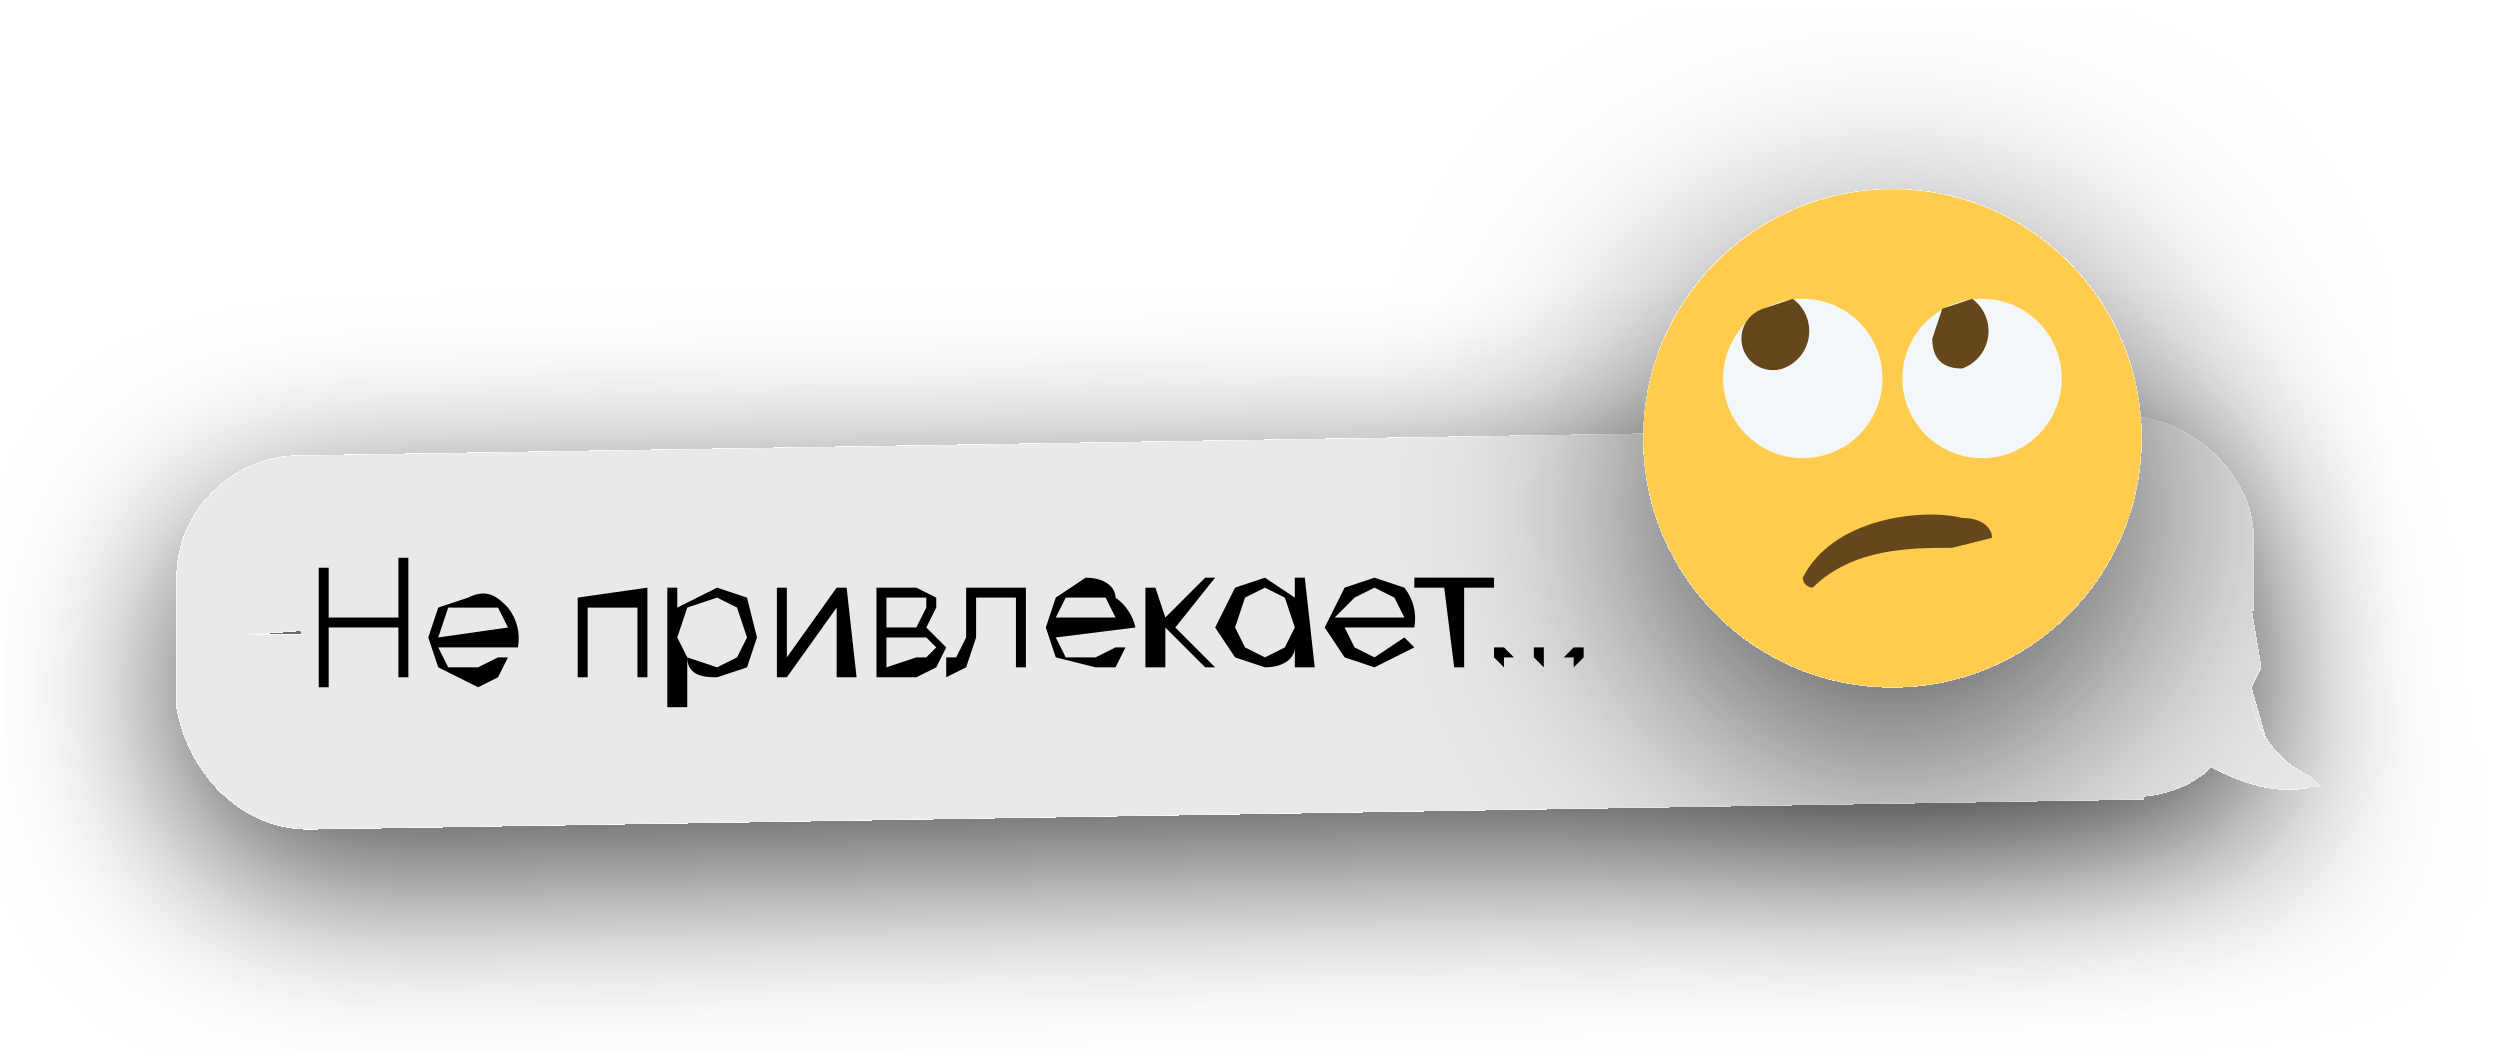
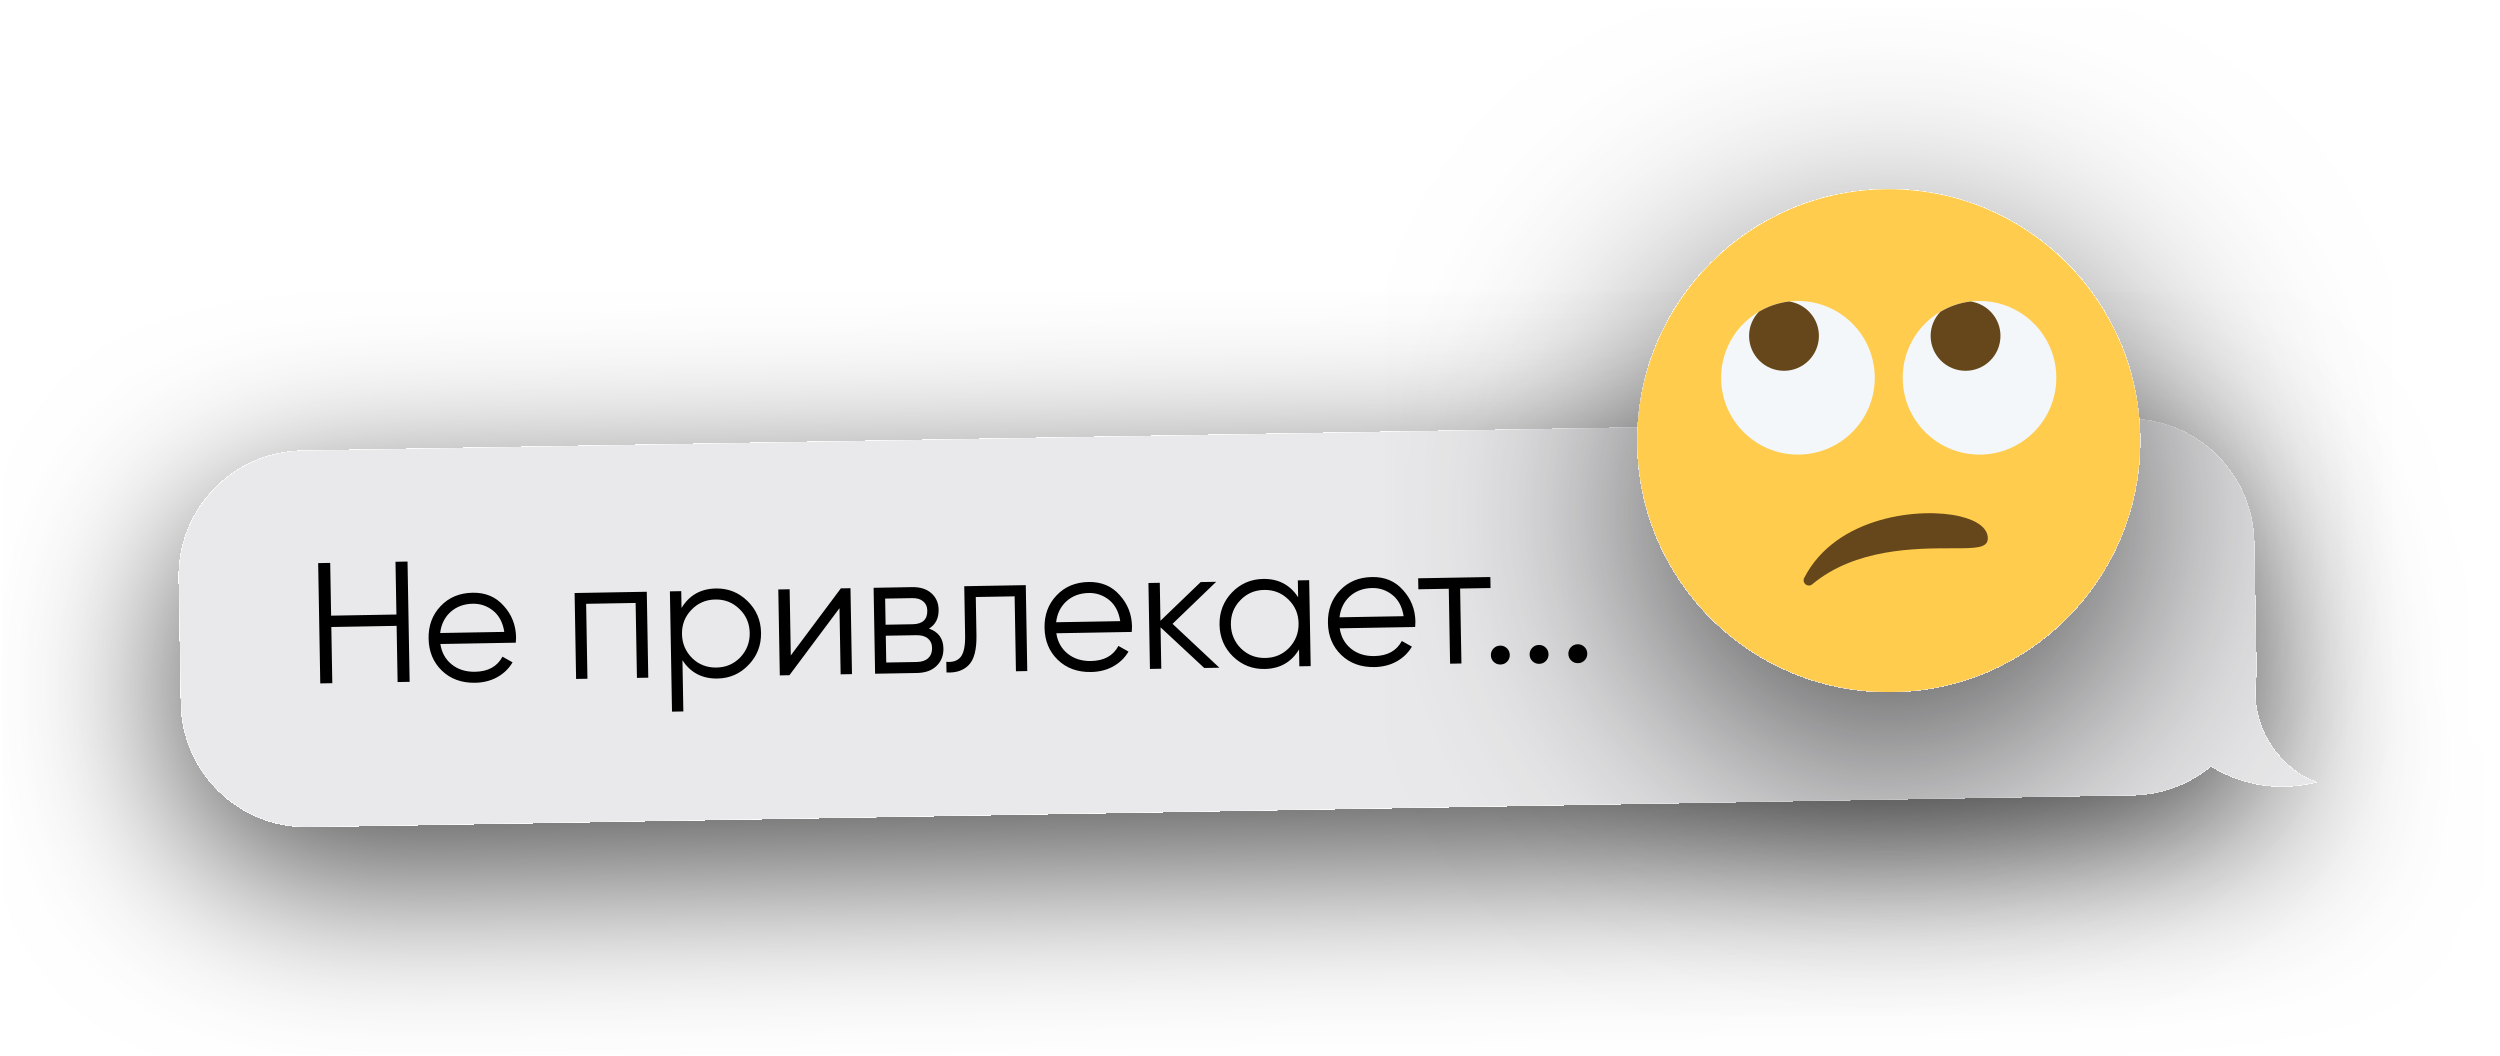
- <svg xmlns="http://www.w3.org/2000/svg" width="251" height="106" fill="none">
-   <g filter="url(#a)">
-     <path fill="#E9E9EB" stroke="#E9E9EB" stroke-width=".5" d="M18 58c0-7 6-12 12-12l1 17-13 1v-6Zm0 6h13v1H18zm0 7c1 6 6 12 13 12V65H18v6Z" />
-     <path fill="#E9E9EB" d="m30 46 184-3 1 37-184 3z" />
-     <path fill="#000" d="M40 62v-6h1v12h-1v-5h-7v6h-1V57h1v5h7Zm7-2c2-1 3 0 4 1a5 5 0 0 1 1 4h-8l1 2h3l2-1h1l-1 2-2 1-4-2-1-3 1-3 3-1Zm0 1h-2l-1 3 7-1-1-2h-3Zm11-1 7-1v9h-1v-7h-5v7h-1v-8Zm14-1 3 1 1 4-1 3-3 1c-1 0-3 0-3-2v5h-2V59h1v2l4-2Zm-3 7 3 1 2-1 1-2-1-3-2-1-3 1-1 3 1 2Zm10 0 5-7h1l1 9h-2v-7l-5 7h-1v-9h1v7Zm14-3 2 2-1 2-2 1h-4v-9h4l2 1v1l-1 2Zm-1-3h-3v3h3l1-2v-1h-1Zm-3 7 3-1h1l1-1-1-1h-4v3Zm8-8h6v8h-1v-7h-4v4l-1 3-2 1v-2h1l1-2v-5Zm12-1c2 0 3 1 3 2a5 5 0 0 1 2 3l-8 1 1 2h3l2-1h1l-1 2h-2l-4-1-1-3 1-3 3-2Zm0 2h-2l-1 2h6l-1-2h-2Zm9 3 4 4h-1l-4-4v4h-2v-8h1l1 3 4-4h1l-4 5Zm12-3v-2h1l1 9h-2v-2c0 1-1 2-3 2l-3-1-2-3 2-4 3-1 3 2Zm-5 5 2 1 2-1 1-2-1-3-2-1-2 1-1 3 1 2Zm13-7 3 1a5 5 0 0 1 1 4h-7l1 2 2 1 3-2 1 1-2 1-2 1-3-1-2-3 2-4 3-1Zm0 1-2 1-2 2h7l-1-2-2-1Zm4-1h8v1h-3v8h-1l-1-8h-3v-1Zm10 8h-1v1l-1-1v-1h1l1 1Zm3 0v1l-1-1v-1h1v1Zm4 0-1 1v-1h-1l1-1h1v1Z" />
-     <path stroke="#E9E9EB" stroke-width=".5" d="m30 46 184-3 1 37-184 3z" />
-     <path fill="#E9E9EB" stroke="#E9E9EB" stroke-width=".5" d="M226 54c0-6-6-12-13-12l1 18h12v-6Zm0 6h-12v1h12z" />
-     <path fill="#E9E9EB" fill-rule="evenodd" d="M226 69v-8l-12 1v18c3 0 6-2 8-3 2 1 6 2 10 1-1 0-6-3-6-9Z" clip-rule="evenodd" />
-     <path fill="#E9E9EB" d="M226 69v1-1Zm0-8Zm-12 1v-1 1Zm0 18Zm8-3v-1 1Zm10 1 1 1h-1v-1Zm-6-9v-1 1Zm1-2-1 2v-2h1Zm-1-6 1 6h-1v-6Zm-12 0h12v1h-12v-1Zm0 19V62v18Zm8-3c-2 2-5 3-8 3v-1c3 0 6-1 8-3v1Zm10 2c-4 1-8-1-10-2v-1c2 2 6 3 10 2v1Zm-6-10a10 10 0 0 0 6 9v1l-4-3-2-7Zm0 0v1-1Z" />
+ <svg xmlns="http://www.w3.org/2000/svg" width="251" height="106" viewBox="0 0 251 106" fill="none">
+   <g filter="url(#filter0_d_547_2300)">
+     <path d="M18.216 58.096C18.097 51.264 23.539 45.629 30.371 45.509V45.509L30.683 63.414L18.312 63.63L18.216 58.096Z" fill="#E9E9EB" stroke="#E9E9EB" stroke-width="0.507" />
+     <rect x="18.312" y="63.63" width="12.373" height="1.449" transform="rotate(-1 18.3125 63.6304)" fill="#E9E9EB" stroke="#E9E9EB" stroke-width="0.507" />
+     <path d="M18.434 70.613C18.554 77.445 24.189 82.887 31.021 82.768V82.768L30.709 64.863L18.338 65.079L18.434 70.613Z" fill="#E9E9EB" stroke="#E9E9EB" stroke-width="0.507" />
+     <rect x="30.371" y="45.509" width="183.127" height="37.264" transform="rotate(-1 30.3708 45.5094)" fill="#E9E9EB" />
+     <path d="M39.801 61.698L39.708 56.401L40.916 56.38L41.127 68.457L39.919 68.478L39.821 62.836L33.264 62.951L33.363 68.593L32.155 68.614L31.944 56.536L33.152 56.515L33.244 61.812L39.801 61.698ZM47.455 59.51C48.743 59.488 49.781 59.924 50.567 60.819C51.377 61.703 51.792 62.76 51.813 63.99C51.814 64.048 51.806 64.227 51.788 64.526L44.214 64.658C44.344 65.519 44.724 66.203 45.354 66.709C45.984 67.216 46.765 67.461 47.697 67.445C49.008 67.422 49.926 66.917 50.449 65.93L51.46 66.499C51.092 67.127 50.577 67.625 49.916 67.993C49.266 68.35 48.527 68.535 47.699 68.55C46.342 68.573 45.23 68.167 44.364 67.331C43.498 66.494 43.053 65.421 43.031 64.109C43.008 62.809 43.409 61.727 44.234 60.861C45.058 59.983 46.132 59.533 47.455 59.51ZM47.474 60.614C46.577 60.63 45.828 60.908 45.228 61.447C44.639 61.987 44.294 62.689 44.194 63.554L50.63 63.442C50.488 62.524 50.124 61.822 49.541 61.338C48.934 60.842 48.245 60.601 47.474 60.614ZM57.69 59.539L64.937 59.412L65.087 68.039L63.948 68.059L63.817 60.536L58.848 60.623L58.979 68.146L57.84 68.166L57.69 59.539ZM71.879 59.084C73.11 59.062 74.164 59.481 75.042 60.34C75.931 61.199 76.387 62.261 76.409 63.527C76.431 64.792 76.013 65.869 75.154 66.759C74.307 67.648 73.267 68.103 72.037 68.125C70.507 68.152 69.334 67.539 68.518 66.288L68.608 71.43L67.469 71.449L67.258 59.371L68.397 59.352L68.427 61.043C69.198 59.763 70.349 59.111 71.879 59.084ZM69.499 66.081C70.166 66.725 70.977 67.039 71.931 67.022C72.886 67.005 73.685 66.664 74.33 65.996C74.973 65.306 75.287 64.49 75.271 63.547C75.254 62.592 74.912 61.792 74.245 61.148C73.578 60.492 72.767 60.173 71.812 60.19C70.857 60.206 70.058 60.554 69.414 61.232C68.77 61.9 68.456 62.71 68.472 63.665C68.489 64.608 68.831 65.414 69.499 66.081ZM79.396 65.805L84.422 59.072L85.388 59.055L85.539 67.682L84.4 67.702L84.284 61.059L79.258 67.792L78.292 67.809L78.141 59.182L79.28 59.162L79.396 65.805ZM93.27 63.111C94.219 63.44 94.702 64.105 94.72 65.106C94.732 65.819 94.501 66.404 94.026 66.861C93.562 67.318 92.904 67.553 92.053 67.568L87.86 67.642L87.71 59.015L91.558 58.947C92.386 58.933 93.034 59.135 93.501 59.552C93.98 59.969 94.226 60.523 94.238 61.213C94.253 62.076 93.93 62.709 93.27 63.111ZM91.577 60.052L88.868 60.099L88.914 62.722L91.623 62.674C92.623 62.657 93.116 62.2 93.1 61.302C93.093 60.9 92.955 60.591 92.687 60.377C92.43 60.152 92.06 60.043 91.577 60.052ZM88.98 66.517L92.034 66.464C92.54 66.455 92.923 66.328 93.184 66.082C93.455 65.835 93.588 65.493 93.58 65.056C93.573 64.642 93.429 64.323 93.149 64.097C92.88 63.872 92.493 63.764 91.987 63.773L88.933 63.826L88.98 66.517ZM96.811 58.856L102.988 58.748L103.138 67.375L102 67.395L101.868 59.872L97.969 59.94L98.036 63.788C98.061 65.226 97.802 66.22 97.26 66.77C96.728 67.32 95.985 67.569 95.029 67.516L95.01 66.447C95.679 66.504 96.165 66.335 96.468 65.938C96.772 65.541 96.915 64.831 96.897 63.808L96.811 58.856ZM109.296 58.431C110.584 58.408 111.621 58.845 112.408 59.74C113.217 60.623 113.633 61.68 113.654 62.911C113.655 62.969 113.647 63.147 113.629 63.447L106.055 63.579C106.185 64.439 106.565 65.123 107.195 65.63C107.825 66.137 108.606 66.382 109.538 66.366C110.849 66.343 111.767 65.838 112.29 64.851L113.301 65.42C112.932 66.048 112.417 66.546 111.757 66.914C111.107 67.27 110.368 67.456 109.54 67.47C108.182 67.494 107.071 67.088 106.205 66.251C105.339 65.415 104.894 64.341 104.871 63.03C104.849 61.73 105.25 60.647 106.075 59.781C106.899 58.904 107.973 58.454 109.296 58.431ZM109.315 59.535C108.418 59.551 107.669 59.828 107.069 60.368C106.48 60.908 106.135 61.61 106.035 62.474L112.471 62.362C112.328 61.444 111.965 60.743 111.381 60.258C110.774 59.763 110.086 59.522 109.315 59.535ZM117.722 62.633L122.425 67.038L120.906 67.065L116.52 62.982L116.593 67.14L115.454 67.16L115.303 58.533L116.442 58.513L116.509 62.326L120.549 58.441L122.102 58.414L117.722 62.633ZM130.332 59.962L130.303 58.271L131.442 58.251L131.592 66.878L130.454 66.898L130.424 65.207C129.652 66.486 128.502 67.139 126.972 67.166C125.741 67.188 124.681 66.769 123.791 65.91C122.914 65.051 122.464 63.988 122.441 62.723C122.419 61.458 122.832 60.381 123.679 59.491C124.538 58.602 125.583 58.146 126.814 58.125C128.344 58.098 129.517 58.711 130.332 59.962ZM124.606 65.119C125.273 65.763 126.084 66.077 127.039 66.06C127.994 66.044 128.793 65.702 129.437 65.035C130.081 64.344 130.395 63.528 130.378 62.585C130.362 61.63 130.02 60.83 129.353 60.186C128.685 59.531 127.874 59.211 126.92 59.228C125.965 59.244 125.166 59.592 124.522 60.27C123.877 60.938 123.564 61.748 123.58 62.703C123.597 63.647 123.939 64.452 124.606 65.119ZM137.749 57.934C139.037 57.911 140.074 58.348 140.861 59.243C141.67 60.127 142.086 61.184 142.107 62.414C142.108 62.472 142.1 62.65 142.082 62.95L134.507 63.082C134.638 63.943 135.018 64.626 135.648 65.133C136.278 65.64 137.059 65.885 137.991 65.869C139.302 65.846 140.219 65.341 140.743 64.354L141.754 64.923C141.385 65.551 140.87 66.049 140.209 66.417C139.56 66.774 138.821 66.959 137.993 66.974C136.635 66.997 135.524 66.591 134.658 65.755C133.792 64.918 133.347 63.844 133.324 62.533C133.302 61.233 133.703 60.151 134.527 59.285C135.352 58.407 136.426 57.957 137.749 57.934ZM137.768 59.038C136.871 59.054 136.122 59.332 135.521 59.871C134.933 60.411 134.588 61.113 134.488 61.978L140.924 61.865C140.781 60.947 140.418 60.246 139.834 59.762C139.227 59.266 138.539 59.025 137.768 59.038ZM142.384 58.06L149.631 57.934L149.65 59.038L146.596 59.091L146.727 66.614L145.589 66.634L145.457 59.111L142.403 59.164L142.384 58.06ZM151.582 65.753C151.586 66.017 151.498 66.243 151.317 66.43C151.136 66.618 150.914 66.714 150.649 66.718C150.385 66.723 150.159 66.635 149.971 66.454C149.784 66.273 149.688 66.05 149.684 65.786C149.679 65.521 149.767 65.295 149.948 65.108C150.129 64.921 150.351 64.825 150.616 64.82C150.881 64.816 151.106 64.904 151.294 65.085C151.481 65.265 151.577 65.488 151.582 65.753ZM155.472 65.685C155.476 65.949 155.388 66.175 155.207 66.362C155.027 66.55 154.804 66.646 154.539 66.65C154.275 66.655 154.049 66.567 153.862 66.386C153.674 66.205 153.578 65.982 153.574 65.718C153.569 65.453 153.657 65.227 153.838 65.04C154.019 64.853 154.242 64.757 154.506 64.752C154.771 64.748 154.997 64.836 155.184 65.017C155.371 65.198 155.467 65.42 155.472 65.685ZM159.362 65.617C159.367 65.881 159.279 66.107 159.098 66.295C158.917 66.482 158.694 66.578 158.43 66.582C158.165 66.587 157.939 66.499 157.752 66.318C157.565 66.137 157.469 65.915 157.464 65.65C157.459 65.385 157.548 65.159 157.728 64.972C157.909 64.785 158.132 64.689 158.396 64.684C158.661 64.68 158.887 64.768 159.074 64.949C159.261 65.13 159.357 65.352 159.362 65.617Z" fill="black" />
+     <rect x="30.371" y="45.509" width="183.127" height="37.264" transform="rotate(-1 30.3708 45.5094)" stroke="#E9E9EB" stroke-width="0.507" />
+     <path d="M226.057 54.468C225.937 47.636 220.302 42.194 213.47 42.313V42.313L213.783 60.219L226.153 60.003L226.057 54.468Z" fill="#E9E9EB" stroke="#E9E9EB" stroke-width="0.507" />
+     <rect width="12.373" height="1.449" transform="matrix(-0.999848 0.0174524 0.0174524 0.999848 226.153 60.0026)" fill="#E9E9EB" stroke="#E9E9EB" stroke-width="0.507" />
+     <path fill-rule="evenodd" clip-rule="evenodd" d="M226.092 69.347C226.226 68.582 226.29 67.792 226.276 66.985L226.179 61.451L213.808 61.667L214.121 79.572C217.116 79.52 219.845 78.407 221.954 76.598C224.115 77.983 227.562 79.275 231.686 78.451C230.538 77.983 226.092 75.129 226.153 69.267C226.133 69.294 226.113 69.321 226.092 69.347Z" fill="#E9E9EB" />
+     <path d="M226.092 69.347L226.29 69.506L225.842 69.304L226.092 69.347ZM226.179 61.451L226.174 61.197L226.428 61.193L226.433 61.446L226.179 61.451ZM213.808 61.667L213.554 61.671L213.55 61.418L213.804 61.413L213.808 61.667ZM214.121 79.572L214.125 79.826L213.871 79.83L213.867 79.576L214.121 79.572ZM221.954 76.598L221.789 76.405L221.932 76.282L222.091 76.384L221.954 76.598ZM231.686 78.451L231.782 78.216L232.562 78.535L231.736 78.7L231.686 78.451ZM226.153 69.267L225.945 69.121L226.415 68.451L226.406 69.269L226.153 69.267ZM226.529 66.981C226.544 67.803 226.479 68.609 226.342 69.391L225.842 69.304C225.974 68.554 226.036 67.78 226.022 66.99L226.529 66.981ZM226.433 61.446L226.529 66.981L226.022 66.99L225.925 61.455L226.433 61.446ZM213.804 61.413L226.174 61.197L226.183 61.705L213.813 61.92L213.804 61.413ZM213.867 79.576L213.554 61.671L214.062 61.662L214.374 79.567L213.867 79.576ZM222.119 76.79C219.967 78.636 217.182 79.772 214.125 79.826L214.116 79.318C217.051 79.267 219.723 78.177 221.789 76.405L222.119 76.79ZM231.736 78.7C227.531 79.54 224.017 78.222 221.817 76.811L222.091 76.384C224.212 77.744 227.593 79.011 231.636 78.202L231.736 78.7ZM226.406 69.269C226.377 72.131 227.445 74.253 228.661 75.72C229.883 77.193 231.247 77.998 231.782 78.216L231.59 78.686C230.977 78.436 229.545 77.58 228.271 76.044C226.992 74.501 225.868 72.266 225.899 69.264L226.406 69.269ZM225.894 69.189C225.912 69.167 225.929 69.144 225.945 69.121L226.36 69.412C226.338 69.444 226.315 69.475 226.29 69.506L225.894 69.189Z" fill="#E9E9EB" />
  </g>
-   <g filter="url(#b)">
-     <path fill="#FFCC4D" d="M190 69a25 25 0 1 0 0-50 25 25 0 0 0 0 50Z" />
-     <path fill="#F4F7F9" d="M199 46a8 8 0 1 0 0-16 8 8 0 0 0 0 16Zm-18 0a8 8 0 1 0 0-16 8 8 0 0 0 0 16Z" />
-     <path fill="#65471B" d="M197 52c-4-1-13 0-16 6a1 1 0 0 0 1 1c4-4 10-4 14-4l4-1c0-1-1-2-3-2Zm-18-15a4 4 0 0 0 1-7l-3 1a3 3 0 0 0 2 6Zm18 0a4 4 0 0 0 1-7l-3 1-1 3c0 2 1 3 3 3Z" />
+   <g filter="url(#filter1_d_547_2300)">
+     <path d="M189.629 69.479C203.569 69.479 214.869 58.179 214.869 44.24C214.869 30.3 203.569 19 189.629 19C175.69 19 164.39 30.3 164.39 44.24C164.39 58.179 175.69 69.479 189.629 69.479Z" fill="#FFCC4D" />
+     <path d="M198.743 45.642C203.003 45.642 206.455 42.189 206.455 37.93C206.455 33.67 203.003 30.218 198.743 30.218C194.484 30.218 191.031 33.67 191.031 37.93C191.031 42.189 194.484 45.642 198.743 45.642Z" fill="#F4F7F9" />
+     <path d="M180.515 45.642C184.774 45.642 188.227 42.189 188.227 37.93C188.227 33.67 184.774 30.218 180.515 30.218C176.255 30.218 172.802 33.67 172.802 37.93C172.802 42.189 176.255 45.642 180.515 45.642Z" fill="#F4F7F9" />
+     <path d="M196.793 51.845C192.919 50.91 184.351 51.761 181.142 58.022C181.027 58.243 181.086 58.517 181.282 58.672C181.377 58.749 181.494 58.787 181.61 58.787C181.729 58.787 181.85 58.747 181.948 58.665C186.272 55.048 192.375 55.048 196.02 55.048C198.313 55.048 199.576 55.048 199.576 54.055C199.576 53.062 198.588 52.277 196.793 51.845ZM179.113 37.228C181.049 37.228 182.618 35.66 182.618 33.723C182.618 31.968 181.324 30.526 179.64 30.271C178.532 30.396 177.5 30.759 176.586 31.303C175.983 31.932 175.607 32.782 175.607 33.723C175.607 35.66 177.176 37.228 179.113 37.228ZM197.341 37.228C199.278 37.228 200.847 35.66 200.847 33.723C200.847 31.968 199.553 30.526 197.868 30.271C196.762 30.396 195.729 30.759 194.816 31.303C194.212 31.932 193.836 32.782 193.836 33.723C193.836 35.66 195.405 37.228 197.341 37.228Z" fill="#65471B" />
  </g>
  <defs>
-     <filter id="a" width="250.1" height="76.5" x=".2" y="29.3" color-interpolation-filters="sRGB" filterUnits="userSpaceOnUse">
+     <filter id="filter0_d_547_2300" x="0.204" y="29.323" width="250.116" height="76.533" filterUnits="userSpaceOnUse" color-interpolation-filters="sRGB">
      <feFlood flood-opacity="0" result="BackgroundImageFix" />
-       <feColorMatrix in="SourceAlpha" result="hardAlpha" values="0 0 0 0 0 0 0 0 0 0 0 0 0 0 0 0 0 0 127 0" />
-       <feOffset dy="5.1" />
-       <feGaussianBlur stdDeviation="8.9" />
+       <feColorMatrix in="SourceAlpha" type="matrix" values="0 0 0 0 0 0 0 0 0 0 0 0 0 0 0 0 0 0 127 0" result="hardAlpha" />
+       <feOffset dy="5.073" />
+       <feGaussianBlur stdDeviation="8.878" />
      <feComposite in2="hardAlpha" operator="out" />
-       <feColorMatrix values="0 0 0 0 0 0 0 0 0 0 0 0 0 0 0 0 0 0 0.7 0" />
-       <feBlend in2="BackgroundImageFix" result="effect1_dropShadow_547_2300" />
-       <feBlend in="SourceGraphic" in2="effect1_dropShadow_547_2300" result="shape" />
+       <feColorMatrix type="matrix" values="0 0 0 0 0 0 0 0 0 0 0 0 0 0 0 0 0 0 0.7 0" />
+       <feBlend mode="normal" in2="BackgroundImageFix" result="effect1_dropShadow_547_2300" />
+       <feBlend mode="normal" in="SourceGraphic" in2="effect1_dropShadow_547_2300" result="shape" />
    </filter>
-     <filter id="b" width="101" height="101" x="139.2" y="1" color-interpolation-filters="sRGB" filterUnits="userSpaceOnUse">
+     <filter id="filter1_d_547_2300" x="139.15" y="0.972" width="100.958" height="100.958" filterUnits="userSpaceOnUse" color-interpolation-filters="sRGB">
      <feFlood flood-opacity="0" result="BackgroundImageFix" />
-       <feColorMatrix in="SourceAlpha" result="hardAlpha" values="0 0 0 0 0 0 0 0 0 0 0 0 0 0 0 0 0 0 127 0" />
-       <feOffset dy="7.2" />
-       <feGaussianBlur stdDeviation="12.6" />
+       <feColorMatrix in="SourceAlpha" type="matrix" values="0 0 0 0 0 0 0 0 0 0 0 0 0 0 0 0 0 0 127 0" result="hardAlpha" />
+       <feOffset dy="7.211" />
+       <feGaussianBlur stdDeviation="12.62" />
      <feComposite in2="hardAlpha" operator="out" />
-       <feColorMatrix values="0 0 0 0 0 0 0 0 0 0 0 0 0 0 0 0 0 0 0.7 0" />
-       <feBlend in2="BackgroundImageFix" result="effect1_dropShadow_547_2300" />
-       <feBlend in="SourceGraphic" in2="effect1_dropShadow_547_2300" result="shape" />
+       <feColorMatrix type="matrix" values="0 0 0 0 0 0 0 0 0 0 0 0 0 0 0 0 0 0 0.7 0" />
+       <feBlend mode="normal" in2="BackgroundImageFix" result="effect1_dropShadow_547_2300" />
+       <feBlend mode="normal" in="SourceGraphic" in2="effect1_dropShadow_547_2300" result="shape" />
    </filter>
  </defs>
</svg>
